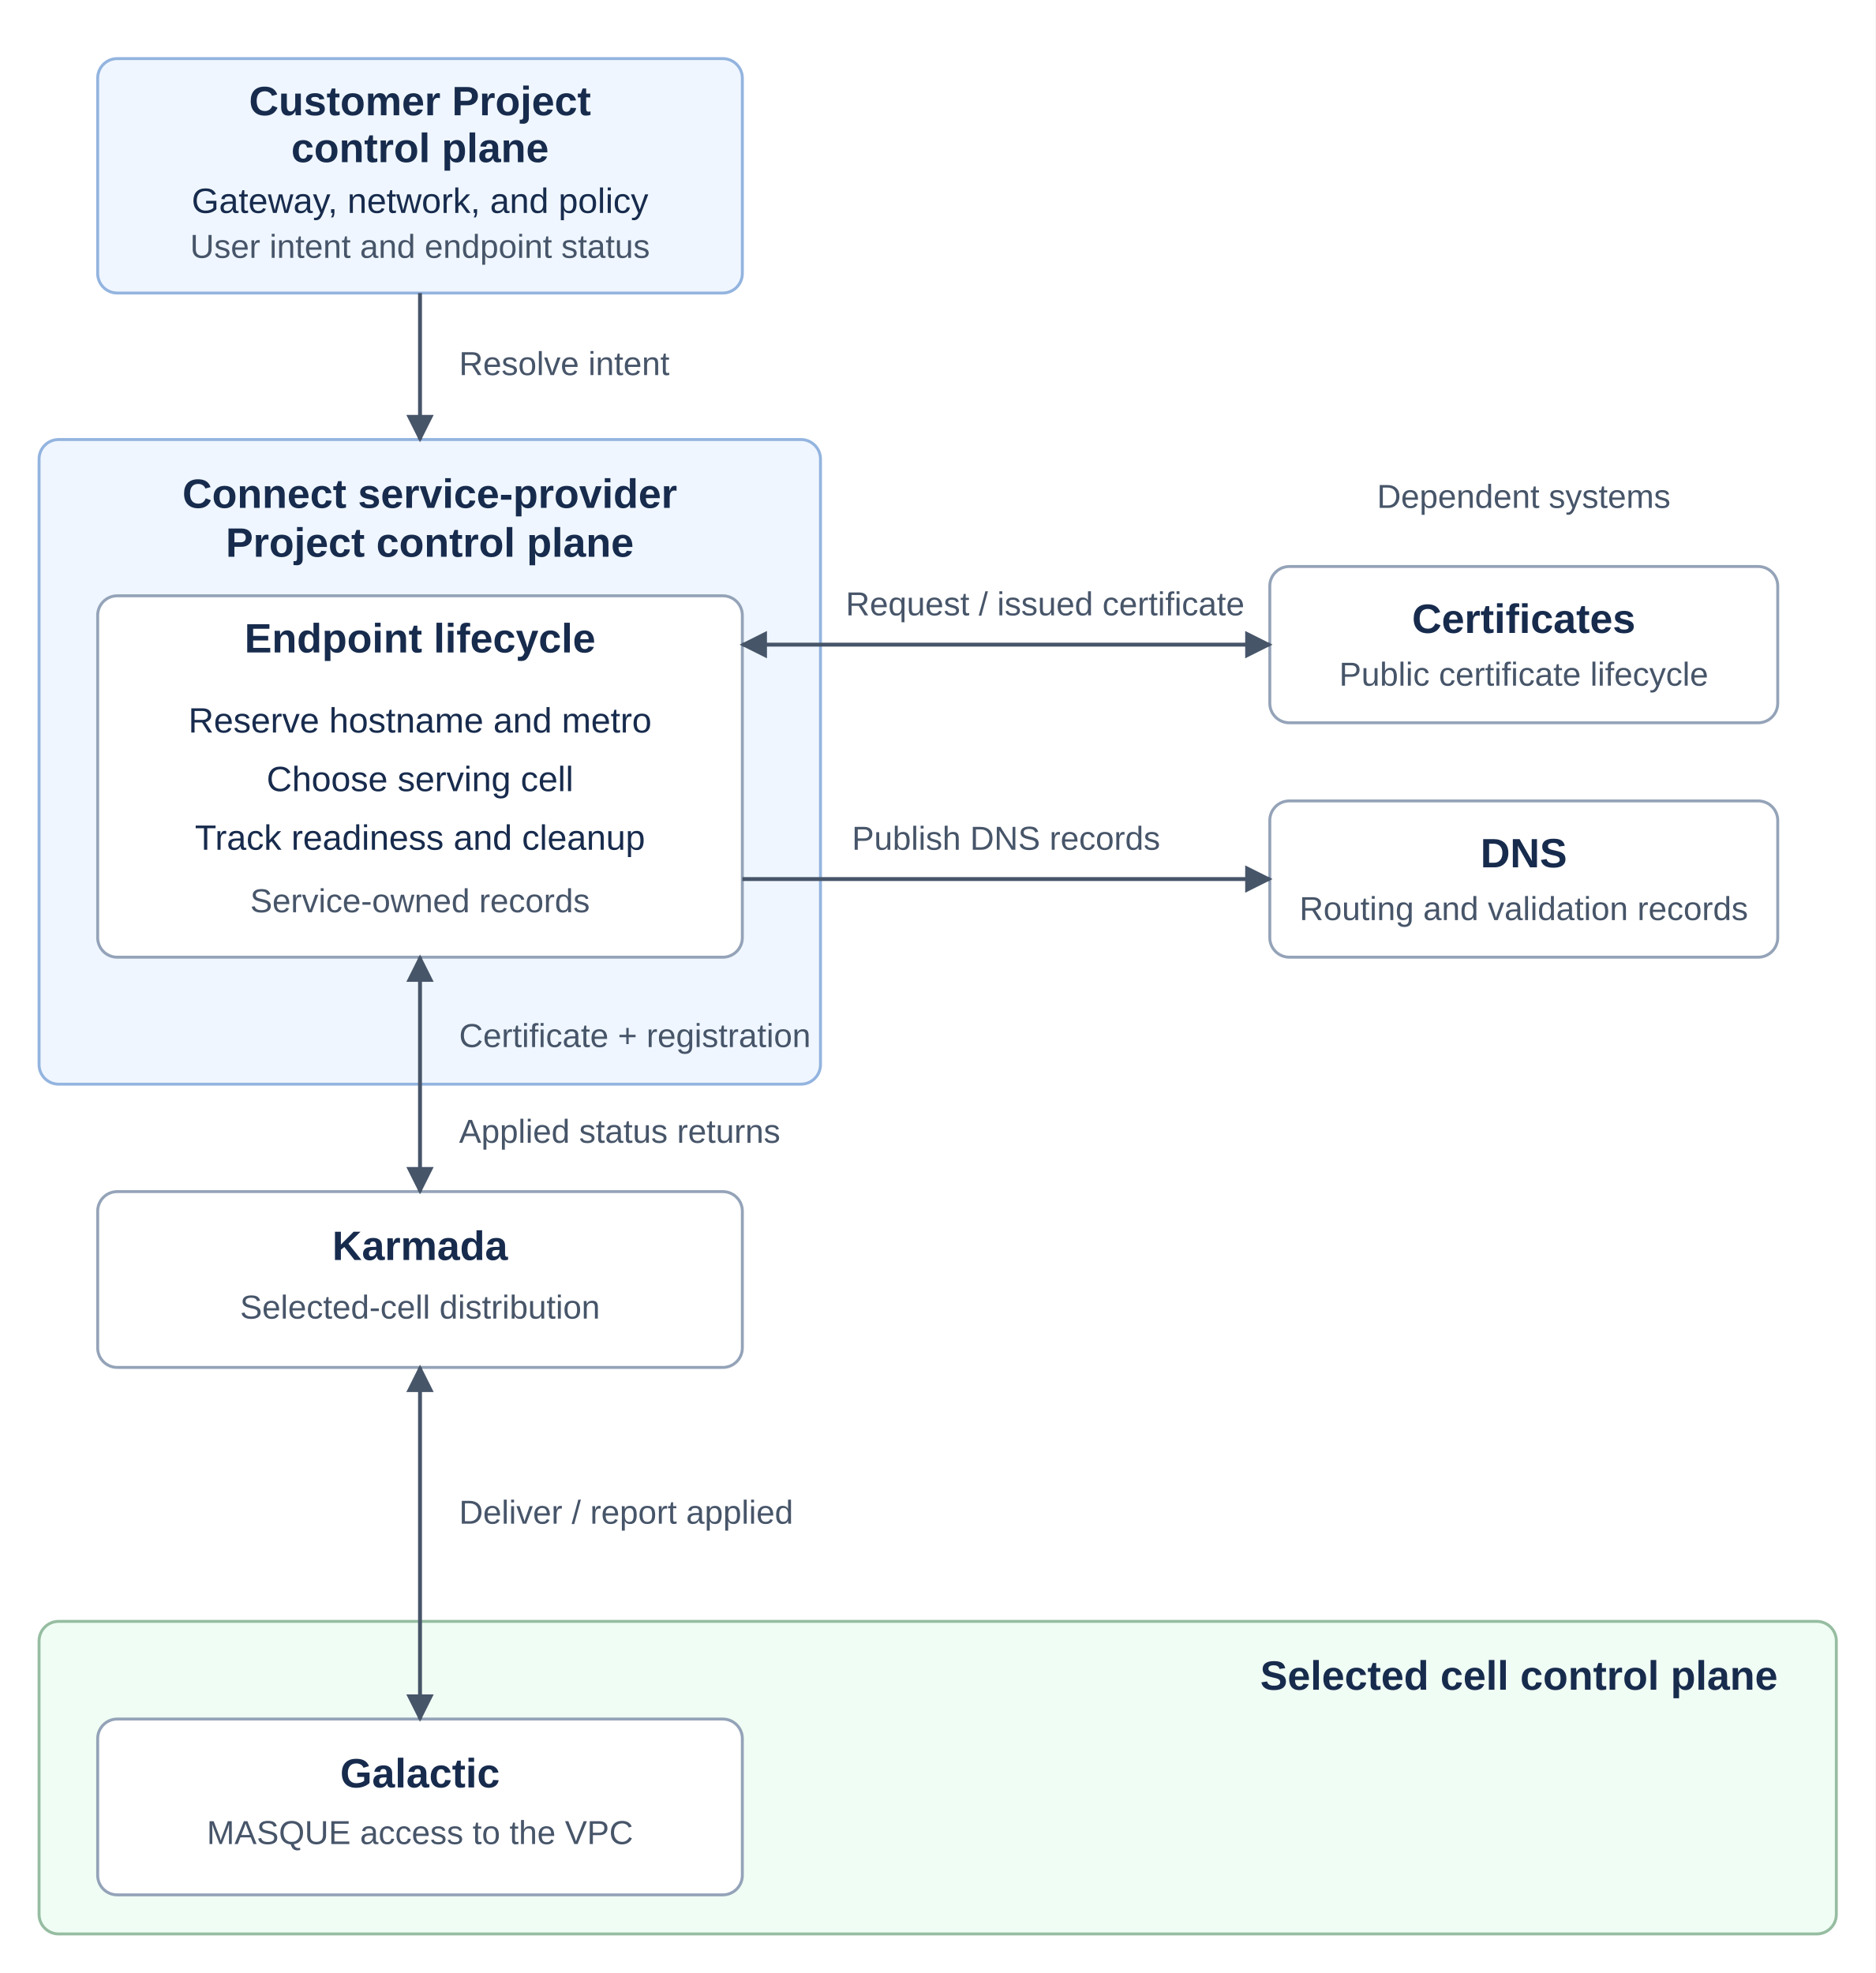
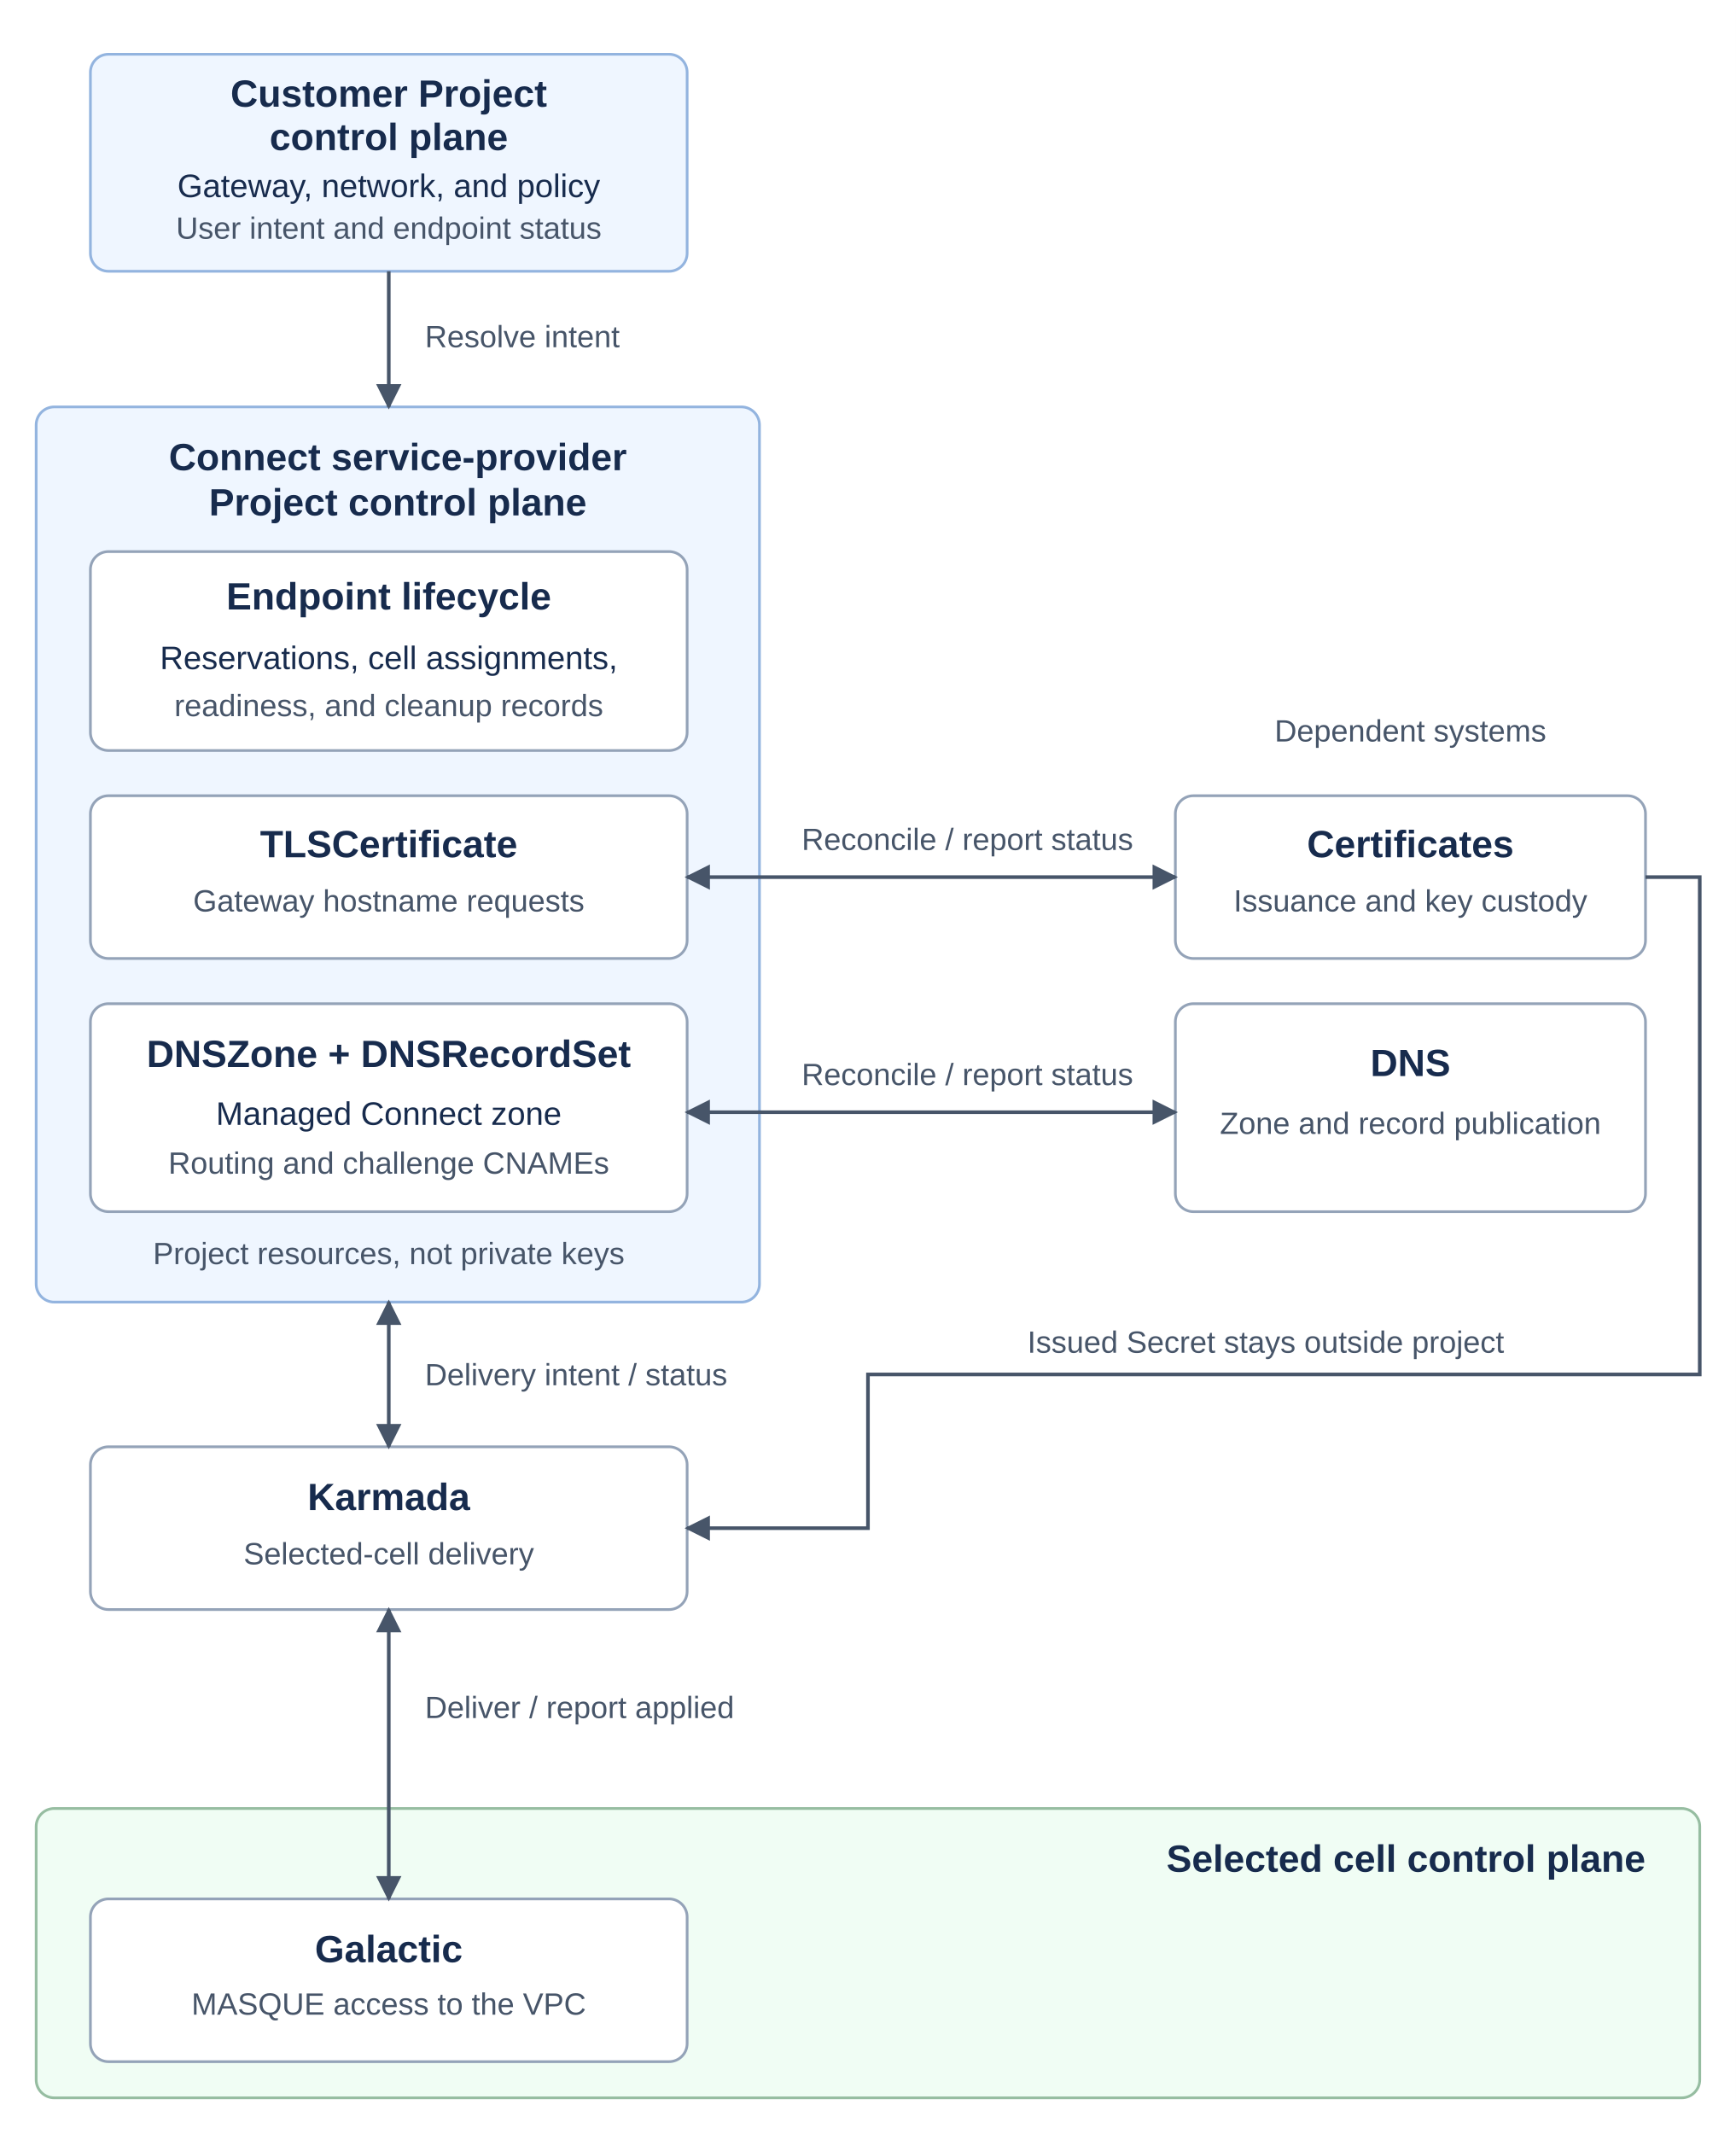
- <svg xmlns="http://www.w3.org/2000/svg" width="960" height="1010" viewBox="0 0 960 1010" role="img" aria-labelledby="title description">
+ <svg xmlns="http://www.w3.org/2000/svg" width="960" height="1180" viewBox="0 0 960 1180" role="img" aria-labelledby="title description">
  <defs>
    <marker id="arrow" viewBox="0 0 10 10" refX="9" refY="5" markerWidth="7" markerHeight="7" orient="auto-start-reverse">
      <path d="M 0 0 L 10 5 L 0 10 z" fill="#475569" />
    </marker>
  </defs>
  <style>text { font-family: Arial, Helvetica, sans-serif; fill: #172b4d; } .heading { font-size: 21px; font-weight: 700; } .label { font-size: 18px; } .detail { font-size: 17px; fill: #475569; } .line { fill: none; stroke: #475569; stroke-width: 2; marker-end: url(#arrow); }</style>
-   <rect width="960" height="1010" fill="white" />
+   <rect width="960" height="1180" fill="white" />
  <rect x="50" y="30" width="330" height="120" rx="10" fill="#eff6ff" stroke="#93b4df" stroke-width="1.5" />
  <text x="215" y="59" class="heading" text-anchor="middle">Customer Project</text>
  <text x="215" y="83" class="heading" text-anchor="middle">control plane</text>
  <text x="215" y="109" class="label" text-anchor="middle">Gateway, network, and policy</text>
  <text x="215" y="132" class="detail" text-anchor="middle">User intent and endpoint status</text>
-   <rect x="20" y="225" width="400" height="330" rx="10" fill="#eff6ff" stroke="#93b4df" stroke-width="1.5" />
+   <rect x="20" y="225" width="400" height="495" rx="10" fill="#eff6ff" stroke="#93b4df" stroke-width="1.5" />
  <text x="220" y="260" class="heading" text-anchor="middle">Connect service-provider</text>
  <text x="220" y="285" class="heading" text-anchor="middle">Project control plane</text>
-   <text x="780" y="260" class="detail" text-anchor="middle">Dependent systems</text>
-   <rect x="50" y="305" width="330" height="185" rx="10" fill="#ffffff" stroke="#94a3b8" stroke-width="1.5" />
-   <text x="215" y="334" class="heading" text-anchor="middle">Endpoint lifecycle</text>
-   <text x="215" y="375" class="label" text-anchor="middle">Reserve hostname and metro</text>
-   <text x="215" y="405" class="label" text-anchor="middle">Choose serving cell</text>
-   <text x="215" y="435" class="label" text-anchor="middle">Track readiness and cleanup</text>
-   <text x="215" y="467" class="detail" text-anchor="middle">Service-owned records</text>
-   <rect x="650" y="290" width="260" height="80" rx="10" fill="#ffffff" stroke="#94a3b8" stroke-width="1.5" />
-   <text x="780" y="324" class="heading" text-anchor="middle">Certificates</text>
-   <text x="780" y="351" class="detail" text-anchor="middle">Public certificate lifecycle</text>
-   <rect x="650" y="410" width="260" height="80" rx="10" fill="#ffffff" stroke="#94a3b8" stroke-width="1.5" />
-   <text x="780" y="444" class="heading" text-anchor="middle">DNS</text>
-   <text x="780" y="471" class="detail" text-anchor="middle">Routing and validation records</text>
-   <rect x="50" y="610" width="330" height="90" rx="10" fill="#ffffff" stroke="#94a3b8" stroke-width="1.5" />
-   <text x="215" y="645" class="heading" text-anchor="middle">Karmada</text>
-   <text x="215" y="675" class="detail" text-anchor="middle">Selected-cell distribution</text>
-   <rect x="20" y="830" width="920" height="160" rx="10" fill="#f0fdf4" stroke="#96bda1" stroke-width="1.5" />
-   <text x="910" y="865" class="heading" text-anchor="end">Selected cell control plane</text>
-   <rect x="50" y="880" width="330" height="90" rx="10" fill="#ffffff" stroke="#94a3b8" stroke-width="1.5" />
-   <text x="215" y="915" class="heading" text-anchor="middle">Galactic</text>
-   <text x="215" y="944" class="detail" text-anchor="middle">MASQUE access to the VPC</text>
+   <text x="780" y="410" class="detail" text-anchor="middle">Dependent systems</text>
+   <rect x="50" y="305" width="330" height="110" rx="10" fill="#ffffff" stroke="#94a3b8" stroke-width="1.5" />
+   <text x="215" y="337" class="heading" text-anchor="middle">Endpoint lifecycle</text>
+   <text x="215" y="370" class="label" text-anchor="middle">Reservations, cell assignments,</text>
+   <text x="215" y="396" class="detail" text-anchor="middle">readiness, and cleanup records</text>
+   <rect x="50" y="440" width="330" height="90" rx="10" fill="#ffffff" stroke="#94a3b8" stroke-width="1.5" />
+   <text x="215" y="474" class="heading" text-anchor="middle">TLSCertificate</text>
+   <text x="215" y="504" class="detail" text-anchor="middle">Gateway hostname requests</text>
+   <rect x="50" y="555" width="330" height="115" rx="10" fill="#ffffff" stroke="#94a3b8" stroke-width="1.5" />
+   <text x="215" y="590" class="heading" text-anchor="middle">DNSZone + DNSRecordSet</text>
+   <text x="215" y="622" class="label" text-anchor="middle">Managed Connect zone</text>
+   <text x="215" y="649" class="detail" text-anchor="middle">Routing and challenge CNAMEs</text>
+   <text x="215" y="699" class="detail" text-anchor="middle">Project resources, not private keys</text>
+   <rect x="650" y="440" width="260" height="90" rx="10" fill="#ffffff" stroke="#94a3b8" stroke-width="1.5" />
+   <text x="780" y="474" class="heading" text-anchor="middle">Certificates</text>
+   <text x="780" y="504" class="detail" text-anchor="middle">Issuance and key custody</text>
+   <rect x="650" y="555" width="260" height="115" rx="10" fill="#ffffff" stroke="#94a3b8" stroke-width="1.5" />
+   <text x="780" y="595" class="heading" text-anchor="middle">DNS</text>
+   <text x="780" y="627" class="detail" text-anchor="middle">Zone and record publication</text>
+   <rect x="50" y="800" width="330" height="90" rx="10" fill="#ffffff" stroke="#94a3b8" stroke-width="1.5" />
+   <text x="215" y="835" class="heading" text-anchor="middle">Karmada</text>
+   <text x="215" y="865" class="detail" text-anchor="middle">Selected-cell delivery</text>
+   <rect x="20" y="1000" width="920" height="160" rx="10" fill="#f0fdf4" stroke="#96bda1" stroke-width="1.5" />
+   <text x="910" y="1035" class="heading" text-anchor="end">Selected cell control plane</text>
+   <rect x="50" y="1050" width="330" height="90" rx="10" fill="#ffffff" stroke="#94a3b8" stroke-width="1.5" />
+   <text x="215" y="1085" class="heading" text-anchor="middle">Galactic</text>
+   <text x="215" y="1114" class="detail" text-anchor="middle">MASQUE access to the VPC</text>
  <path d="M 215 150 L 215 225" class="line" />
  <text x="235" y="192" class="detail" text-anchor="start">Resolve intent</text>
-   <path d="M 380 330 L 650 330" class="line" marker-start="url(#arrow)" />
-   <text x="535" y="315" class="detail" text-anchor="middle">Request / issued certificate</text>
-   <path d="M 380 450 L 650 450" class="line" />
-   <text x="515" y="435" class="detail" text-anchor="middle">Publish DNS records</text>
-   <path d="M 215 490 L 215 610" class="line" marker-start="url(#arrow)" />
-   <text x="235" y="536" class="detail" text-anchor="start">Certificate + registration</text>
-   <text x="235" y="585" class="detail" text-anchor="start">Applied status returns</text>
-   <path d="M 215 700 L 215 880" class="line" marker-start="url(#arrow)" />
-   <text x="235" y="780" class="detail" text-anchor="start">Deliver / report applied</text>
+   <path d="M 380 485 L 650 485" class="line" marker-start="url(#arrow)" />
+   <text x="535" y="470" class="detail" text-anchor="middle">Reconcile / report status</text>
+   <path d="M 380 615 L 650 615" class="line" marker-start="url(#arrow)" />
+   <text x="535" y="600" class="detail" text-anchor="middle">Reconcile / report status</text>
+   <path d="M 215 720 L 215 800" class="line" marker-start="url(#arrow)" />
+   <text x="235" y="766" class="detail" text-anchor="start">Delivery intent / status</text>
+   <path d="M 910 485 L 940 485 L 940 760 L 480 760 L 480 845 L 380 845" class="line" />
+   <text x="700" y="748" class="detail" text-anchor="middle">Issued Secret stays outside project</text>
+   <path d="M 215 890 L 215 1050" class="line" marker-start="url(#arrow)" />
+   <text x="235" y="950" class="detail" text-anchor="start">Deliver / report applied</text>
</svg>
